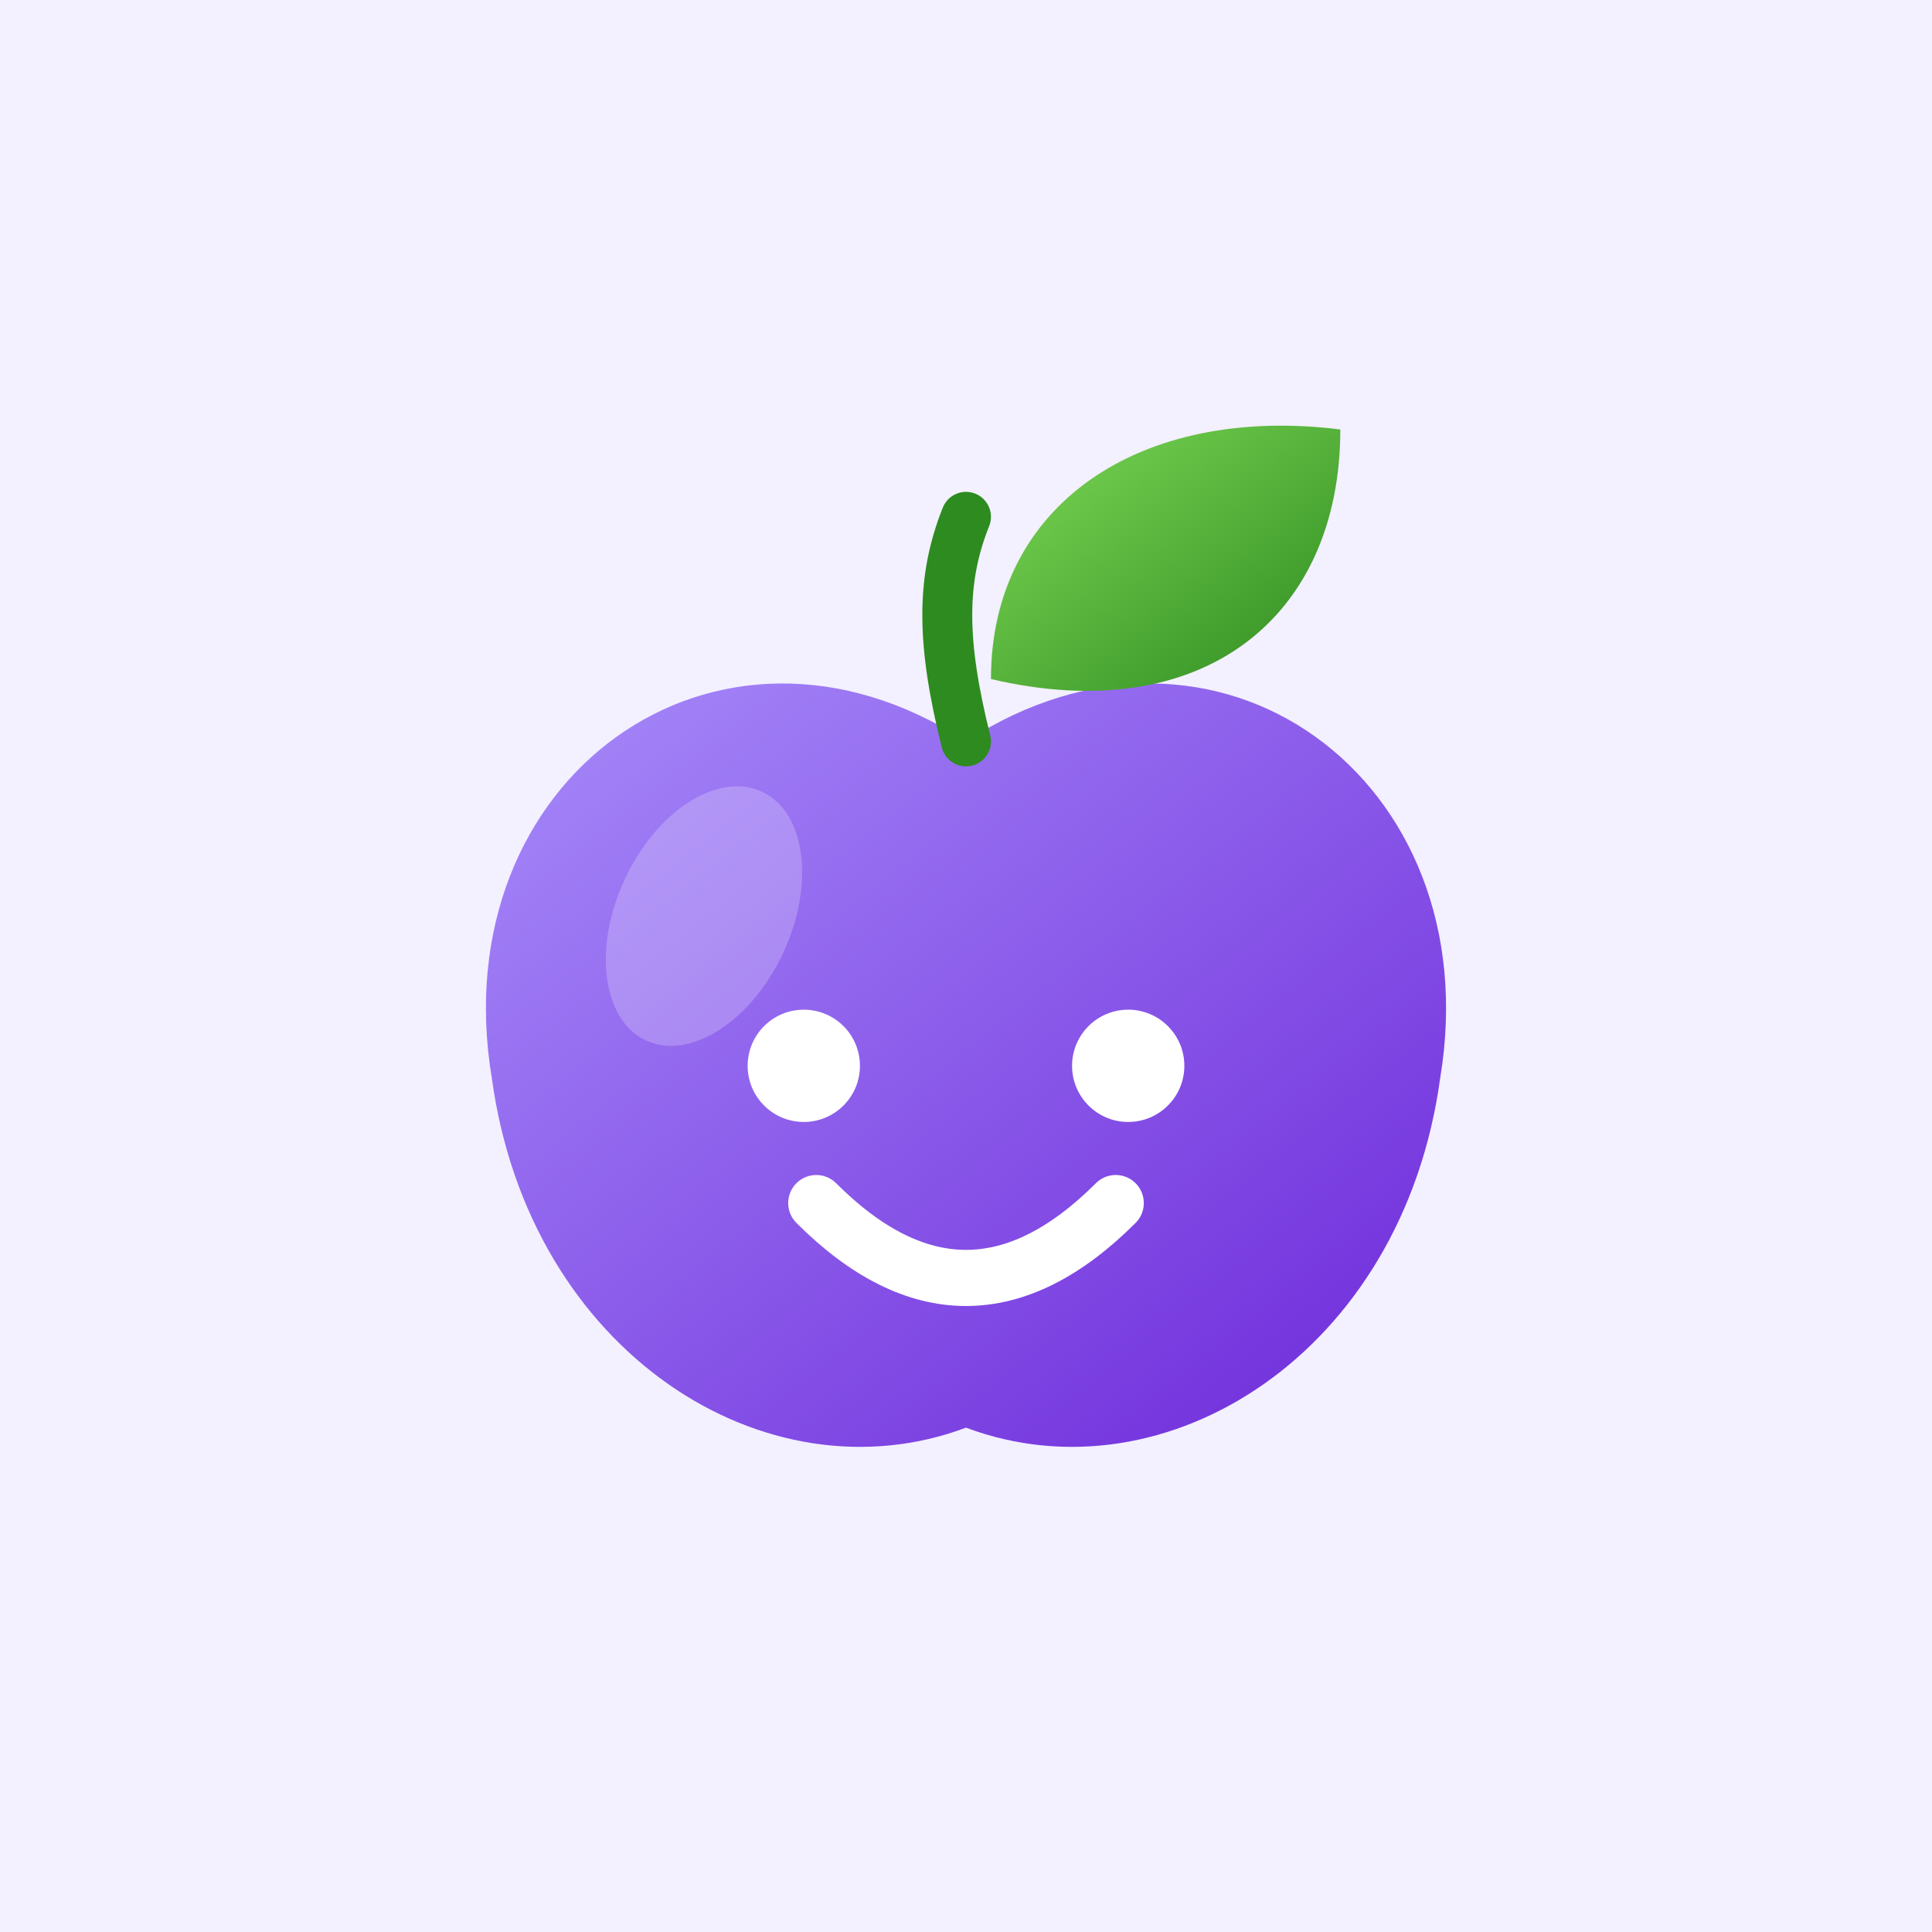
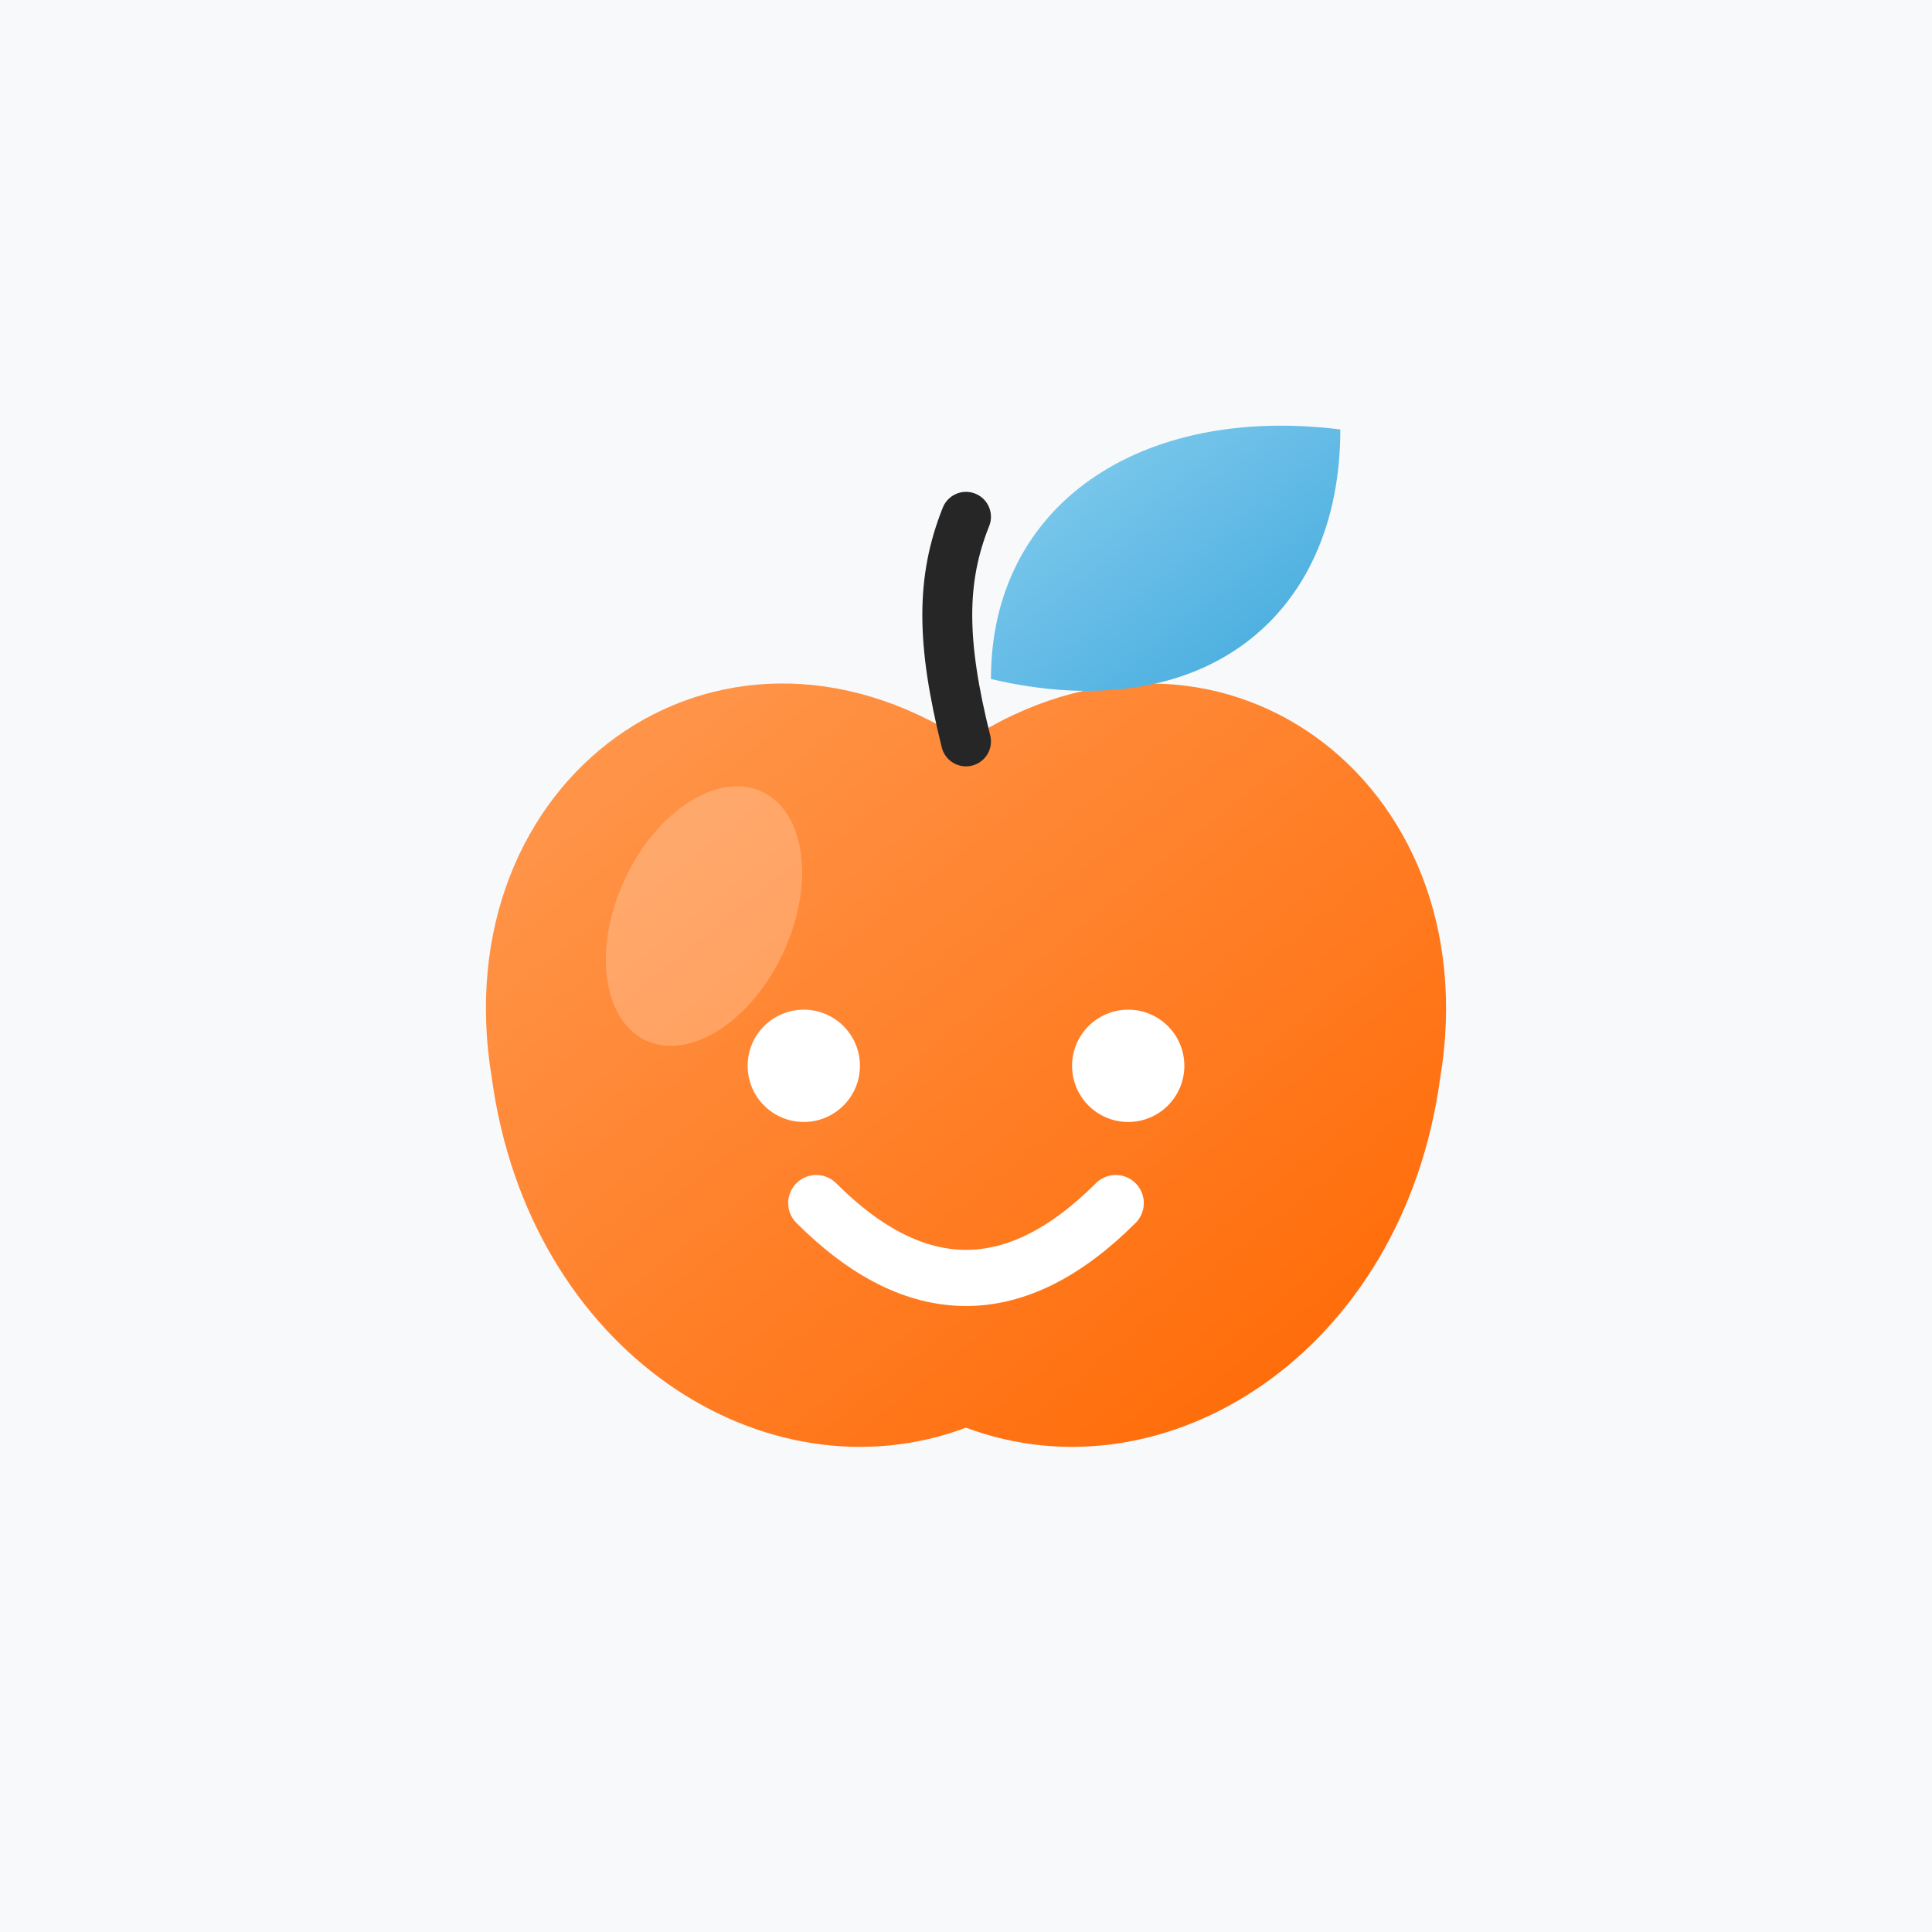
<svg xmlns="http://www.w3.org/2000/svg" viewBox="0 0 192 192">
-   <rect width="192" height="192" fill="#F3F0FF" />
+   <rect width="192" height="192" fill="#F8F9FA" />
  <g transform="translate(34 34) scale(1.24)">
    <linearGradient id="hnBody" x1="0" y1="0" x2="1" y2="1">
-       <stop offset="0" stop-color="#A78BFA" />
-       <stop offset="1" stop-color="#6D28D9" />
+       <stop offset="0" stop-color="#FF9A52" />
+       <stop offset="1" stop-color="#FF6600" />
    </linearGradient>
    <linearGradient id="hnLeaf" x1="0" y1="0" x2="1" y2="1">
-       <stop offset="0" stop-color="#7ED957" />
-       <stop offset="1" stop-color="#2E8B1F" />
+       <stop offset="0" stop-color="#89CFF0" />
+       <stop offset="1" stop-color="#3FA8DC" />
    </linearGradient>
    <path d="M50 32C30 19 8 35 12 59C15 81 34 93 50 87C66 93 85 81 88 59C92 35 70 19 50 32Z" fill="url(#hnBody)" />
    <ellipse cx="29" cy="46" rx="7" ry="11" transform="rotate(25 29 46)" fill="#fff" opacity=".22" />
-     <path d="M50 32C48 24 48 19 50 14" fill="none" stroke="#2E8B1F" stroke-width="4" stroke-linecap="round" />
+     <path d="M50 32C48 24 48 19 50 14" fill="none" stroke="#262626" stroke-width="4" stroke-linecap="round" />
    <path d="M52 27C52 13 64 5 80 7C80 22 69 31 52 27Z" fill="url(#hnLeaf)" />
    <circle cx="37" cy="58" r="4.5" fill="#fff" />
    <circle cx="63" cy="58" r="4.5" fill="#fff" />
    <path d="M38 69Q50 81 62 69" fill="none" stroke="#fff" stroke-width="4.5" stroke-linecap="round" />
  </g>
</svg>
